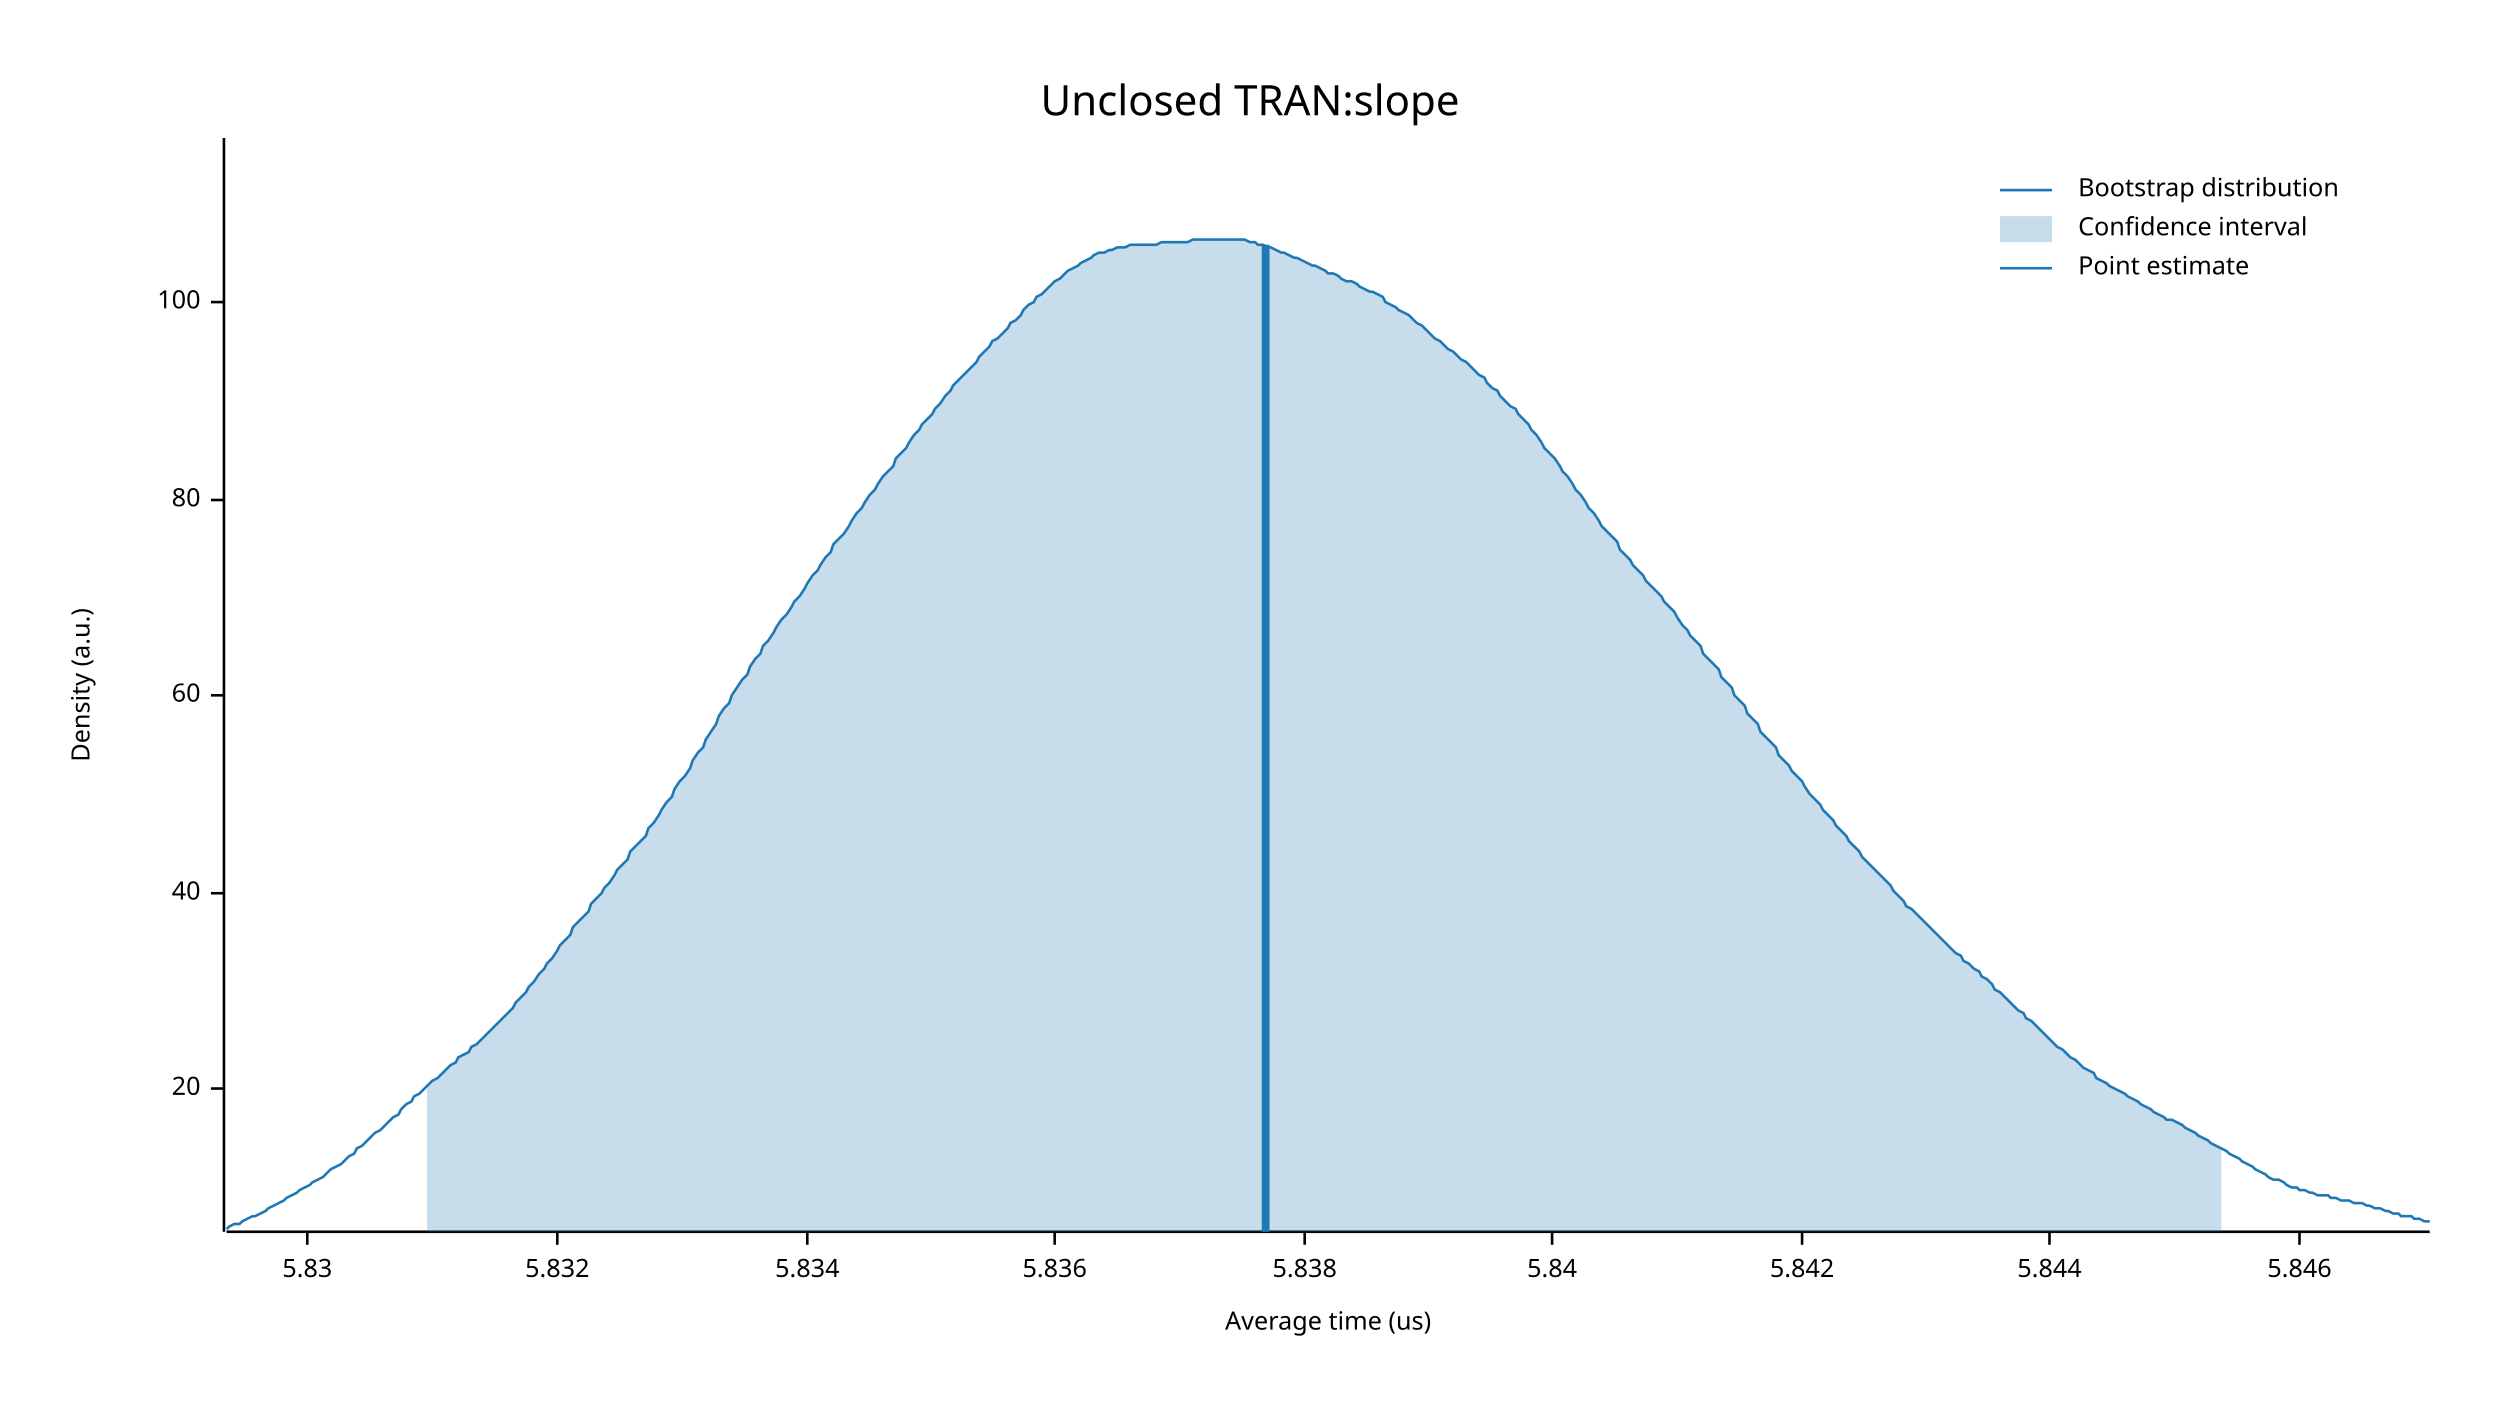
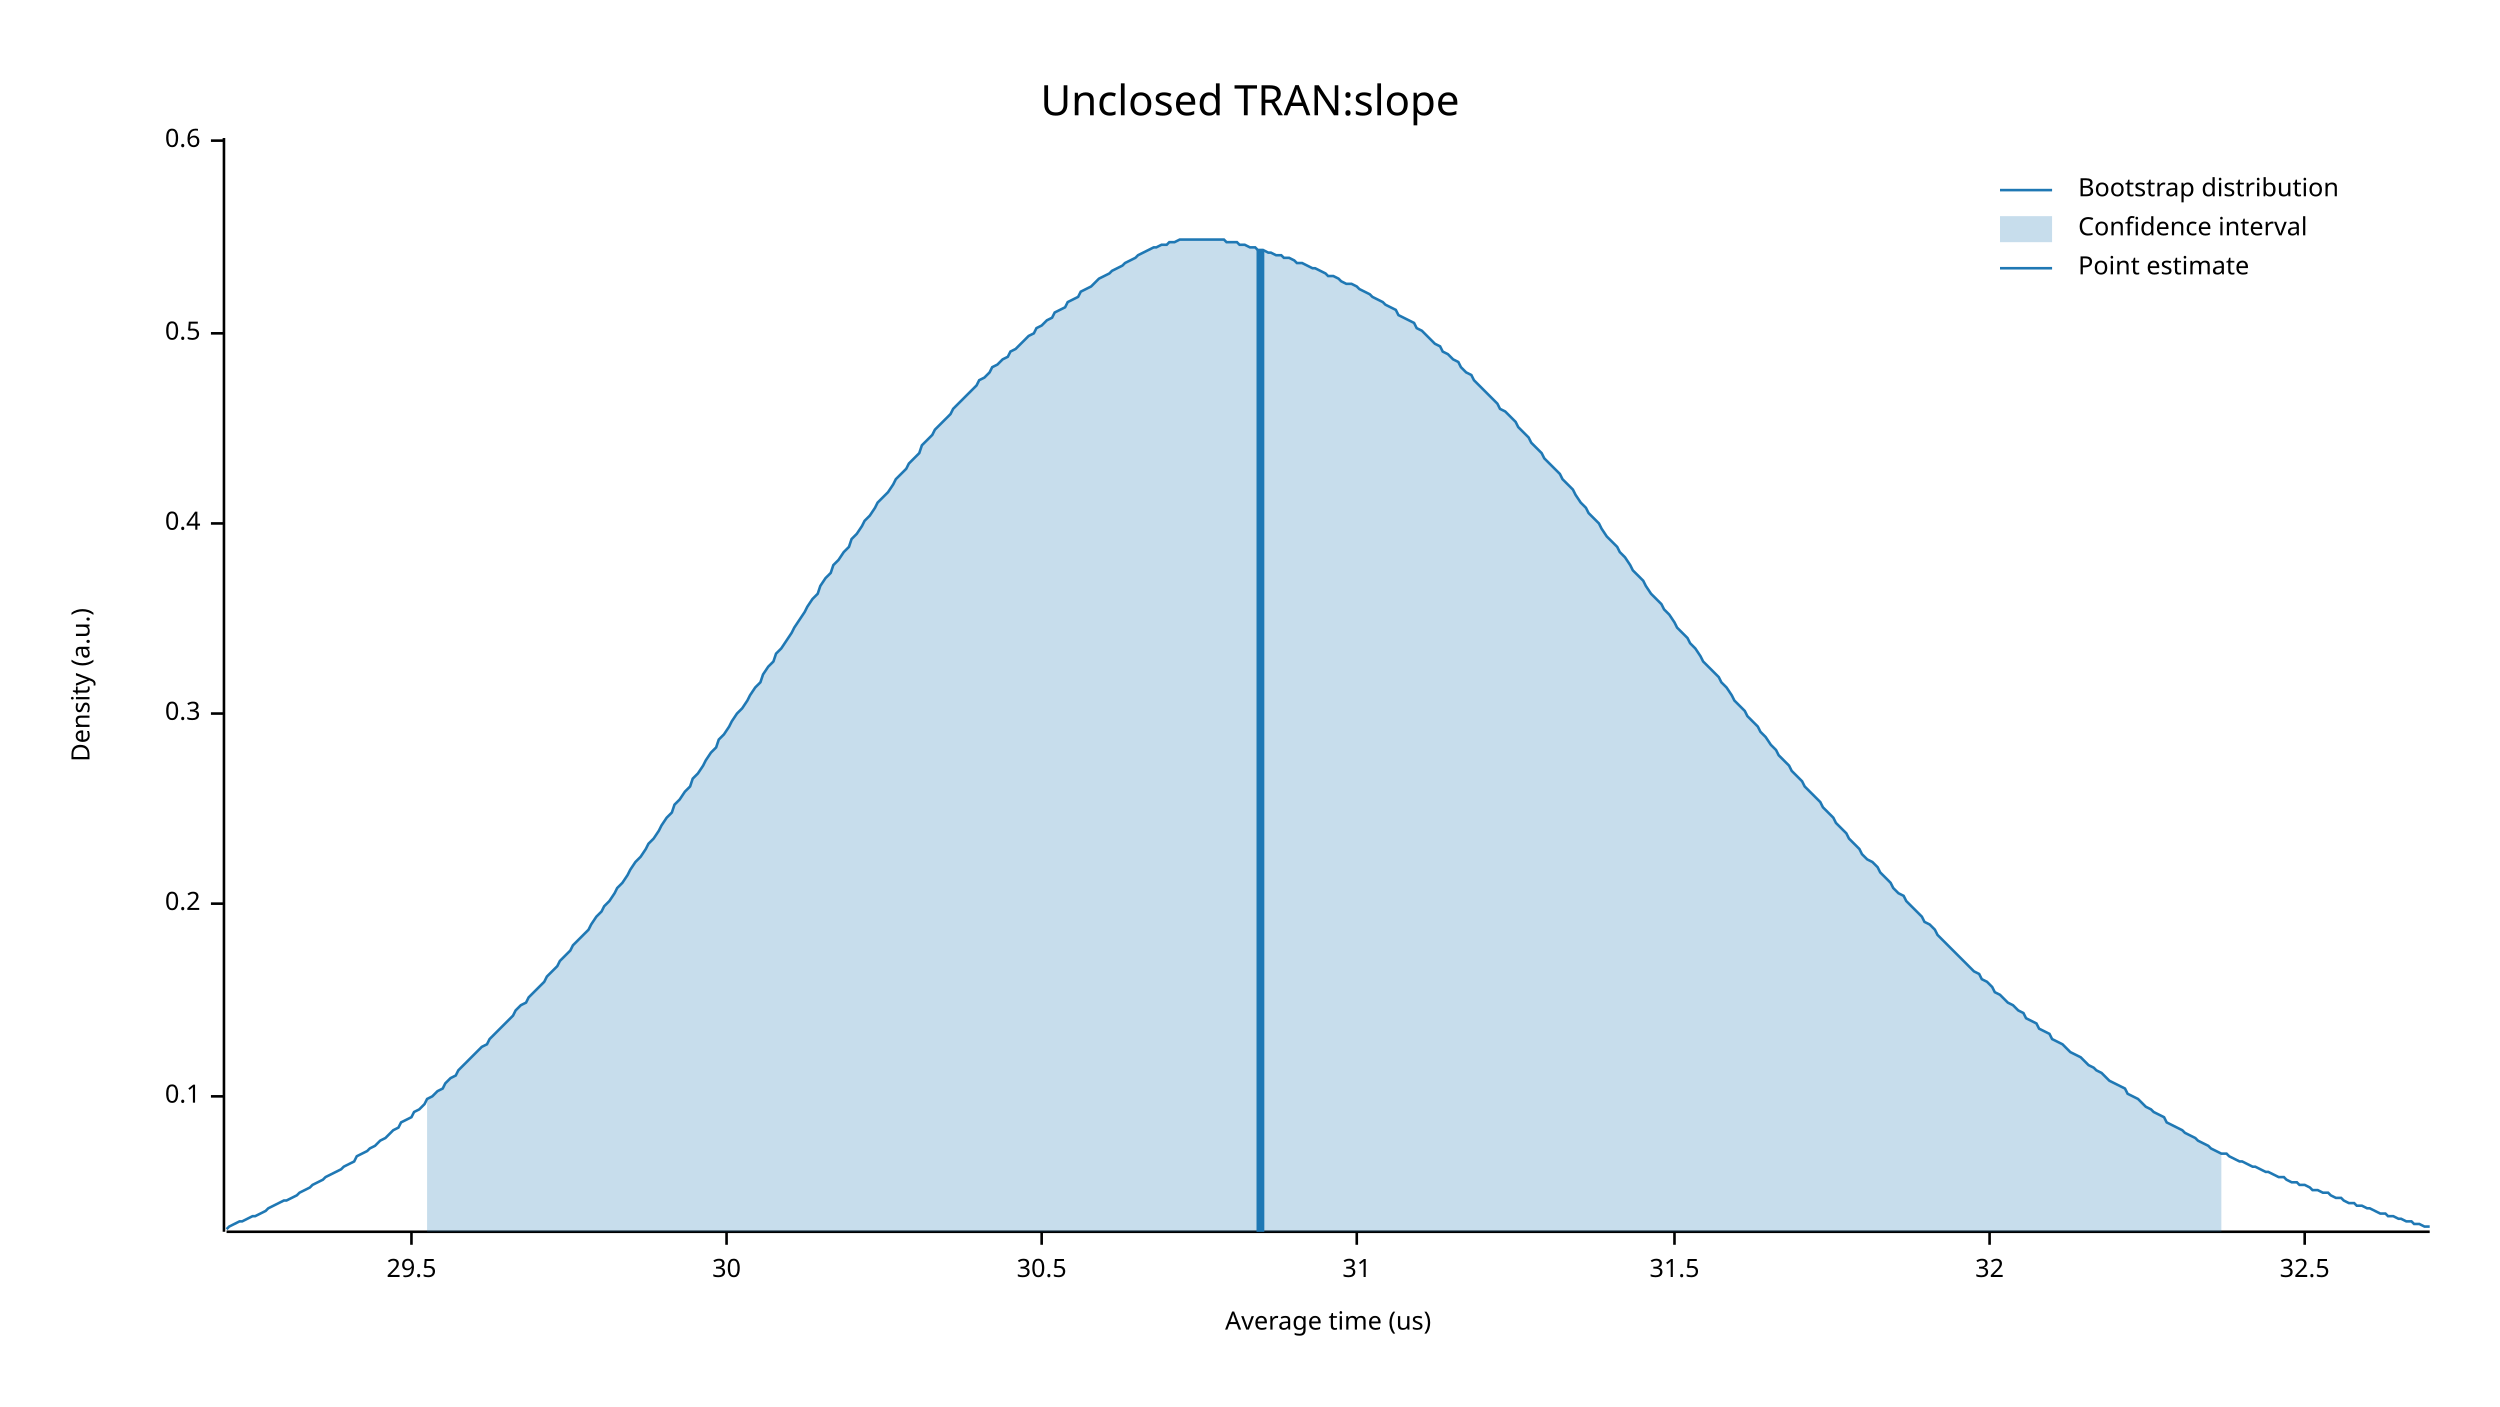
<svg xmlns="http://www.w3.org/2000/svg" width="960" height="540" viewBox="0 0 960 540">
  <text x="480" y="32" dy="0.76em" text-anchor="middle" font-family="sans-serif" font-size="16.129" opacity="1" fill="#000000">
Unclosed TRAN:slope
</text>
  <text x="27" y="263" dy="0.76em" text-anchor="middle" font-family="sans-serif" font-size="9.677" opacity="1" fill="#000000" transform="rotate(270, 27, 263)">
Density (a.u.)
</text>
  <text x="510" y="513" dy="-0.5ex" text-anchor="middle" font-family="sans-serif" font-size="9.677" opacity="1" fill="#000000">
Average time (us)
</text>
  <polyline fill="none" opacity="1" stroke="#000000" stroke-width="1" points="86,53 86,473 " />
-   <text x="77" y="418" dy="0.5ex" text-anchor="end" font-family="sans-serif" font-size="9.677" opacity="1" fill="#000000">
- 20
+   <text x="77" y="421" dy="0.5ex" text-anchor="end" font-family="sans-serif" font-size="9.677" opacity="1" fill="#000000">
+ 0.1
</text>
-   <polyline fill="none" opacity="1" stroke="#000000" stroke-width="1" points="81,418 86,418 " />
-   <text x="77" y="343" dy="0.5ex" text-anchor="end" font-family="sans-serif" font-size="9.677" opacity="1" fill="#000000">
- 40
+   <polyline fill="none" opacity="1" stroke="#000000" stroke-width="1" points="81,421 86,421 " />
+   <text x="77" y="347" dy="0.5ex" text-anchor="end" font-family="sans-serif" font-size="9.677" opacity="1" fill="#000000">
+ 0.2
</text>
-   <polyline fill="none" opacity="1" stroke="#000000" stroke-width="1" points="81,343 86,343 " />
-   <text x="77" y="267" dy="0.5ex" text-anchor="end" font-family="sans-serif" font-size="9.677" opacity="1" fill="#000000">
- 60
+   <polyline fill="none" opacity="1" stroke="#000000" stroke-width="1" points="81,347 86,347 " />
+   <text x="77" y="274" dy="0.5ex" text-anchor="end" font-family="sans-serif" font-size="9.677" opacity="1" fill="#000000">
+ 0.3
</text>
-   <polyline fill="none" opacity="1" stroke="#000000" stroke-width="1" points="81,267 86,267 " />
-   <text x="77" y="192" dy="0.5ex" text-anchor="end" font-family="sans-serif" font-size="9.677" opacity="1" fill="#000000">
- 80
+   <polyline fill="none" opacity="1" stroke="#000000" stroke-width="1" points="81,274 86,274 " />
+   <text x="77" y="201" dy="0.5ex" text-anchor="end" font-family="sans-serif" font-size="9.677" opacity="1" fill="#000000">
+ 0.4
</text>
-   <polyline fill="none" opacity="1" stroke="#000000" stroke-width="1" points="81,192 86,192 " />
-   <text x="77" y="116" dy="0.5ex" text-anchor="end" font-family="sans-serif" font-size="9.677" opacity="1" fill="#000000">
- 100
+   <polyline fill="none" opacity="1" stroke="#000000" stroke-width="1" points="81,201 86,201 " />
+   <text x="77" y="128" dy="0.5ex" text-anchor="end" font-family="sans-serif" font-size="9.677" opacity="1" fill="#000000">
+ 0.5
</text>
-   <polyline fill="none" opacity="1" stroke="#000000" stroke-width="1" points="81,116 86,116 " />
+   <polyline fill="none" opacity="1" stroke="#000000" stroke-width="1" points="81,128 86,128 " />
+   <text x="77" y="54" dy="0.5ex" text-anchor="end" font-family="sans-serif" font-size="9.677" opacity="1" fill="#000000">
+ 0.6
+ </text>
+   <polyline fill="none" opacity="1" stroke="#000000" stroke-width="1" points="81,54 86,54 " />
  <polyline fill="none" opacity="1" stroke="#000000" stroke-width="1" points="87,473 933,473 " />
-   <text x="118" y="483" dy="0.76em" text-anchor="middle" font-family="sans-serif" font-size="9.677" opacity="1" fill="#000000">
- 5.83
+   <text x="158" y="483" dy="0.76em" text-anchor="middle" font-family="sans-serif" font-size="9.677" opacity="1" fill="#000000">
+ 29.5
</text>
-   <polyline fill="none" opacity="1" stroke="#000000" stroke-width="1" points="118,473 118,478 " />
-   <text x="214" y="483" dy="0.76em" text-anchor="middle" font-family="sans-serif" font-size="9.677" opacity="1" fill="#000000">
- 5.832
+   <polyline fill="none" opacity="1" stroke="#000000" stroke-width="1" points="158,473 158,478 " />
+   <text x="279" y="483" dy="0.76em" text-anchor="middle" font-family="sans-serif" font-size="9.677" opacity="1" fill="#000000">
+ 30
</text>
-   <polyline fill="none" opacity="1" stroke="#000000" stroke-width="1" points="214,473 214,478 " />
-   <text x="310" y="483" dy="0.76em" text-anchor="middle" font-family="sans-serif" font-size="9.677" opacity="1" fill="#000000">
- 5.834
+   <polyline fill="none" opacity="1" stroke="#000000" stroke-width="1" points="279,473 279,478 " />
+   <text x="400" y="483" dy="0.76em" text-anchor="middle" font-family="sans-serif" font-size="9.677" opacity="1" fill="#000000">
+ 30.5
</text>
-   <polyline fill="none" opacity="1" stroke="#000000" stroke-width="1" points="310,473 310,478 " />
-   <text x="405" y="483" dy="0.76em" text-anchor="middle" font-family="sans-serif" font-size="9.677" opacity="1" fill="#000000">
- 5.836
+   <polyline fill="none" opacity="1" stroke="#000000" stroke-width="1" points="400,473 400,478 " />
+   <text x="521" y="483" dy="0.76em" text-anchor="middle" font-family="sans-serif" font-size="9.677" opacity="1" fill="#000000">
+ 31
</text>
-   <polyline fill="none" opacity="1" stroke="#000000" stroke-width="1" points="405,473 405,478 " />
-   <text x="501" y="483" dy="0.76em" text-anchor="middle" font-family="sans-serif" font-size="9.677" opacity="1" fill="#000000">
- 5.838
+   <polyline fill="none" opacity="1" stroke="#000000" stroke-width="1" points="521,473 521,478 " />
+   <text x="643" y="483" dy="0.76em" text-anchor="middle" font-family="sans-serif" font-size="9.677" opacity="1" fill="#000000">
+ 31.5
</text>
-   <polyline fill="none" opacity="1" stroke="#000000" stroke-width="1" points="501,473 501,478 " />
-   <text x="596" y="483" dy="0.76em" text-anchor="middle" font-family="sans-serif" font-size="9.677" opacity="1" fill="#000000">
- 5.84
+   <polyline fill="none" opacity="1" stroke="#000000" stroke-width="1" points="643,473 643,478 " />
+   <text x="764" y="483" dy="0.76em" text-anchor="middle" font-family="sans-serif" font-size="9.677" opacity="1" fill="#000000">
+ 32
</text>
-   <polyline fill="none" opacity="1" stroke="#000000" stroke-width="1" points="596,473 596,478 " />
-   <text x="692" y="483" dy="0.76em" text-anchor="middle" font-family="sans-serif" font-size="9.677" opacity="1" fill="#000000">
- 5.842
+   <polyline fill="none" opacity="1" stroke="#000000" stroke-width="1" points="764,473 764,478 " />
+   <text x="885" y="483" dy="0.76em" text-anchor="middle" font-family="sans-serif" font-size="9.677" opacity="1" fill="#000000">
+ 32.5
</text>
-   <polyline fill="none" opacity="1" stroke="#000000" stroke-width="1" points="692,473 692,478 " />
-   <text x="787" y="483" dy="0.76em" text-anchor="middle" font-family="sans-serif" font-size="9.677" opacity="1" fill="#000000">
- 5.844
- </text>
-   <polyline fill="none" opacity="1" stroke="#000000" stroke-width="1" points="787,473 787,478 " />
-   <text x="883" y="483" dy="0.76em" text-anchor="middle" font-family="sans-serif" font-size="9.677" opacity="1" fill="#000000">
- 5.846
- </text>
-   <polyline fill="none" opacity="1" stroke="#000000" stroke-width="1" points="883,473 883,478 " />
-   <polyline fill="none" opacity="1" stroke="#1F78B4" stroke-width="1" points="87,472 88,471 90,470 92,470 93,469 95,468 97,467 98,467 100,466 102,465 103,464 105,463 107,462 109,461 110,460 112,459 114,458 115,457 117,456 119,455 120,454 122,453 124,452 125,451 127,449 129,448 131,447 132,446 134,444 136,443 137,441 139,440 141,438 142,437 144,435 146,434 148,432 149,431 151,429 153,428 154,426 156,424 158,423 159,421 161,420 163,418 164,417 166,415 168,414 170,412 171,411 173,409 175,408 176,406 178,405 180,404 181,402 183,401 185,399 187,397 188,396 190,394 192,392 193,391 195,389 197,387 198,385 200,383 202,381 203,379 205,377 207,374 209,372 210,370 212,368 214,365 215,363 217,361 219,359 220,356 222,354 224,352 226,350 227,347 229,345 231,343 232,341 234,339 236,336 237,334 239,332 241,330 242,327 244,325 246,323 248,321 249,318 251,316 253,313 254,311 256,308 258,306 259,303 261,300 263,298 265,295 266,292 268,289 270,287 271,284 273,281 275,278 276,275 278,272 280,270 281,267 283,264 285,261 287,259 288,256 290,253 292,251 293,248 295,246 297,243 298,241 300,238 302,236 304,233 305,231 307,229 309,226 310,224 312,221 314,219 315,217 317,214 319,212 320,209 322,207 324,205 326,202 327,200 329,197 331,195 332,193 334,190 336,188 337,186 339,183 341,181 343,179 344,176 346,174 348,172 349,170 351,167 353,165 354,163 356,161 358,159 359,157 361,155 363,152 365,150 366,148 368,146 370,144 371,143 373,141 375,139 376,137 378,135 380,133 381,131 383,130 385,128 387,126 388,124 390,123 392,121 393,119 395,117 397,116 398,114 400,113 402,111 404,109 405,108 407,107 409,105 410,104 412,103 414,102 415,101 417,100 419,99 420,98 422,97 424,97 426,96 427,96 429,95 431,95 432,95 434,94 436,94 437,94 439,94 441,94 443,94 444,94 446,93 448,93 449,93 451,93 453,93 454,93 456,93 458,92 459,92 461,92 463,92 465,92 466,92 468,92 470,92 471,92 473,92 475,92 476,92 478,92 480,93 482,93 483,94 485,94 487,95 488,95 490,96 492,97 493,97 495,98 497,99 498,99 500,100 502,101 504,102 505,102 507,103 509,104 510,105 512,105 514,106 515,107 517,108 519,108 521,109 522,110 524,111 526,112 527,112 529,113 531,114 532,116 534,117 536,118 537,119 539,120 541,121 543,123 544,124 546,125 548,127 549,128 551,130 553,131 554,132 556,134 558,135 560,137 561,138 563,139 565,141 566,142 568,144 570,145 571,147 573,149 575,150 576,152 578,154 580,156 582,157 583,159 585,161 587,163 588,165 590,167 592,170 593,172 595,174 597,176 599,179 600,181 602,183 604,186 605,188 607,190 609,193 610,195 612,197 614,200 615,202 617,204 619,206 621,208 622,211 624,213 626,215 627,217 629,219 631,221 632,223 634,225 636,227 638,229 639,231 641,233 643,235 644,237 646,240 648,242 649,244 651,246 653,248 654,251 656,253 658,255 660,257 661,260 663,262 665,264 666,267 668,269 670,271 671,274 673,276 675,278 676,281 678,283 680,285 682,287 683,290 685,292 687,294 688,296 690,298 692,300 693,302 695,305 697,307 699,309 700,311 702,313 704,315 705,317 707,319 709,321 710,323 712,325 714,327 715,329 717,331 719,333 721,335 722,336 724,338 726,340 727,342 729,344 731,346 732,348 734,349 736,351 738,353 739,354 741,356 743,358 744,359 746,361 748,363 749,364 751,366 753,367 754,369 756,370 758,372 760,373 761,375 763,376 765,378 766,380 768,381 770,383 771,384 773,386 775,388 777,389 778,391 780,392 782,394 783,395 785,397 787,399 788,400 790,402 792,403 793,404 795,406 797,407 799,409 800,410 802,411 804,412 805,414 807,415 809,416 810,417 812,418 814,419 816,420 817,421 819,422 821,423 822,424 824,425 826,426 827,427 829,428 831,429 832,430 834,430 836,431 838,432 839,433 841,434 843,435 844,436 846,437 848,438 849,439 851,440 853,441 855,442 856,443 858,444 860,445 861,446 863,447 865,448 866,449 868,450 870,451 871,452 873,453 875,453 877,454 878,455 880,456 882,456 883,457 885,457 887,458 888,458 890,459 892,459 894,459 895,460 897,460 899,461 900,461 902,461 904,462 905,462 907,462 909,463 910,463 912,464 914,464 916,465 917,465 919,466 921,466 922,467 924,467 926,467 927,468 929,468 931,469 933,469 " />
-   <polygon opacity="0.25" fill="#1F78B4" points="164,417 166,415 168,414 170,412 171,411 173,409 175,408 176,406 178,405 180,404 181,402 183,401 185,399 187,397 188,396 190,394 192,392 193,391 195,389 197,387 198,385 200,383 202,381 203,379 205,377 207,374 209,372 210,370 212,368 214,365 215,363 217,361 219,359 220,356 222,354 224,352 226,350 227,347 229,345 231,343 232,341 234,339 236,336 237,334 239,332 241,330 242,327 244,325 246,323 248,321 249,318 251,316 253,313 254,311 256,308 258,306 259,303 261,300 263,298 265,295 266,292 268,289 270,287 271,284 273,281 275,278 276,275 278,272 280,270 281,267 283,264 285,261 287,259 288,256 290,253 292,251 293,248 295,246 297,243 298,241 300,238 302,236 304,233 305,231 307,229 309,226 310,224 312,221 314,219 315,217 317,214 319,212 320,209 322,207 324,205 326,202 327,200 329,197 331,195 332,193 334,190 336,188 337,186 339,183 341,181 343,179 344,176 346,174 348,172 349,170 351,167 353,165 354,163 356,161 358,159 359,157 361,155 363,152 365,150 366,148 368,146 370,144 371,143 373,141 375,139 376,137 378,135 380,133 381,131 383,130 385,128 387,126 388,124 390,123 392,121 393,119 395,117 397,116 398,114 400,113 402,111 404,109 405,108 407,107 409,105 410,104 412,103 414,102 415,101 417,100 419,99 420,98 422,97 424,97 426,96 427,96 429,95 431,95 432,95 434,94 436,94 437,94 439,94 441,94 443,94 444,94 446,93 448,93 449,93 451,93 453,93 454,93 456,93 458,92 459,92 461,92 463,92 465,92 466,92 468,92 470,92 471,92 473,92 475,92 476,92 478,92 480,93 482,93 483,94 485,94 487,95 488,95 490,96 492,97 493,97 495,98 497,99 498,99 500,100 502,101 504,102 505,102 507,103 509,104 510,105 512,105 514,106 515,107 517,108 519,108 521,109 522,110 524,111 526,112 527,112 529,113 531,114 532,116 534,117 536,118 537,119 539,120 541,121 543,123 544,124 546,125 548,127 549,128 551,130 553,131 554,132 556,134 558,135 560,137 561,138 563,139 565,141 566,142 568,144 570,145 571,147 573,149 575,150 576,152 578,154 580,156 582,157 583,159 585,161 587,163 588,165 590,167 592,170 593,172 595,174 597,176 599,179 600,181 602,183 604,186 605,188 607,190 609,193 610,195 612,197 614,200 615,202 617,204 619,206 621,208 622,211 624,213 626,215 627,217 629,219 631,221 632,223 634,225 636,227 638,229 639,231 641,233 643,235 644,237 646,240 648,242 649,244 651,246 653,248 654,251 656,253 658,255 660,257 661,260 663,262 665,264 666,267 668,269 670,271 671,274 673,276 675,278 676,281 678,283 680,285 682,287 683,290 685,292 687,294 688,296 690,298 692,300 693,302 695,305 697,307 699,309 700,311 702,313 704,315 705,317 707,319 709,321 710,323 712,325 714,327 715,329 717,331 719,333 721,335 722,336 724,338 726,340 727,342 729,344 731,346 732,348 734,349 736,351 738,353 739,354 741,356 743,358 744,359 746,361 748,363 749,364 751,366 753,367 754,369 756,370 758,372 760,373 761,375 763,376 765,378 766,380 768,381 770,383 771,384 773,386 775,388 777,389 778,391 780,392 782,394 783,395 785,397 787,399 788,400 790,402 792,403 793,404 795,406 797,407 799,409 800,410 802,411 804,412 805,414 807,415 809,416 810,417 812,418 814,419 816,420 817,421 819,422 821,423 822,424 824,425 826,426 827,427 829,428 831,429 832,430 834,430 836,431 838,432 839,433 841,434 843,435 844,436 846,437 848,438 849,439 851,440 853,441 853,473 164,473 " />
-   <polyline fill="none" opacity="1" stroke="#1F78B4" stroke-width="3" points="486,473 486,94 " />
+   <polyline fill="none" opacity="1" stroke="#000000" stroke-width="1" points="885,473 885,478 " />
+   <polyline fill="none" opacity="1" stroke="#1F78B4" stroke-width="1" points="87,472 88,471 90,470 92,469 93,469 95,468 97,467 98,467 100,466 102,465 103,464 105,463 107,462 109,461 110,461 112,460 114,459 115,458 117,457 119,456 120,455 122,454 124,453 125,452 127,451 129,450 131,449 132,448 134,447 136,446 137,444 139,443 141,442 142,441 144,440 146,438 148,437 149,436 151,434 153,433 154,431 156,430 158,429 159,427 161,426 163,424 164,422 166,421 168,419 170,418 171,416 173,414 175,413 176,411 178,409 180,407 181,406 183,404 185,402 187,401 188,399 190,397 192,395 193,394 195,392 197,390 198,388 200,386 202,385 203,383 205,381 207,379 209,377 210,375 212,373 214,371 215,369 217,367 219,365 220,363 222,361 224,359 226,357 227,355 229,352 231,350 232,348 234,346 236,343 237,341 239,339 241,336 242,334 244,331 246,329 248,326 249,324 251,322 253,319 254,317 256,314 258,312 259,309 261,307 263,304 265,302 266,299 268,297 270,294 271,292 273,289 275,287 276,284 278,282 280,279 281,277 283,274 285,272 287,269 288,267 290,264 292,262 293,259 295,256 297,254 298,251 300,249 302,246 304,243 305,241 307,238 309,235 310,233 312,230 314,228 315,225 317,222 319,220 320,217 322,215 324,212 326,210 327,207 329,205 331,202 332,200 334,198 336,195 337,193 339,191 341,189 343,186 344,184 346,182 348,180 349,178 351,176 353,174 354,171 356,169 358,167 359,165 361,163 363,161 365,159 366,157 368,155 370,153 371,152 373,150 375,148 376,146 378,145 380,143 381,141 383,140 385,138 387,137 388,135 390,134 392,132 393,131 395,129 397,128 398,126 400,125 402,123 404,122 405,120 407,119 409,118 410,116 412,115 414,114 415,112 417,111 419,110 420,109 422,107 424,106 426,105 427,104 429,103 431,102 432,101 434,100 436,99 437,98 439,97 441,96 443,95 444,95 446,94 448,94 449,93 451,93 453,92 454,92 456,92 458,92 459,92 461,92 463,92 465,92 466,92 468,92 470,92 471,93 473,93 475,93 476,94 478,94 480,95 482,95 483,96 485,96 487,97 488,97 490,98 492,98 493,99 495,99 497,100 498,101 500,101 502,102 504,103 505,103 507,104 509,105 510,106 512,106 514,107 515,108 517,109 519,109 521,110 522,111 524,112 526,113 527,114 529,115 531,116 532,117 534,118 536,119 537,121 539,122 541,123 543,124 544,126 546,127 548,129 549,130 551,132 553,133 554,135 556,136 558,138 560,139 561,141 563,143 565,144 566,146 568,148 570,150 571,151 573,153 575,155 576,157 578,158 580,160 582,162 583,164 585,166 587,168 588,170 590,172 592,174 593,176 595,178 597,180 599,182 600,184 602,186 604,188 605,190 607,193 609,195 610,197 612,199 614,201 615,203 617,206 619,208 621,210 622,212 624,214 626,217 627,219 629,221 631,223 632,225 634,228 636,230 638,232 639,234 641,236 643,239 644,241 646,243 648,245 649,247 651,249 653,252 654,254 656,256 658,258 660,260 661,262 663,264 665,267 666,269 668,271 670,273 671,275 673,277 675,279 676,281 678,283 680,286 682,288 683,290 685,292 687,294 688,296 690,298 692,300 693,302 695,304 697,306 699,308 700,310 702,312 704,314 705,316 707,318 709,320 710,322 712,324 714,326 715,328 717,330 719,331 721,333 722,335 724,337 726,339 727,341 729,343 731,344 732,346 734,348 736,350 738,352 739,354 741,355 743,357 744,359 746,361 748,363 749,364 751,366 753,368 754,369 756,371 758,373 760,374 761,376 763,377 765,379 766,381 768,382 770,384 771,385 773,386 775,388 777,389 778,391 780,392 782,393 783,395 785,396 787,397 788,399 790,400 792,401 793,402 795,404 797,405 799,406 800,407 802,409 804,410 805,411 807,412 809,414 810,415 812,416 814,417 816,418 817,420 819,421 821,422 822,423 824,425 826,426 827,427 829,428 831,429 832,431 834,432 836,433 838,434 839,435 841,436 843,437 844,438 846,439 848,440 849,441 851,442 853,443 855,443 856,444 858,445 860,446 861,446 863,447 865,448 866,448 868,449 870,450 871,450 873,451 875,452 877,452 878,453 880,454 882,454 883,455 885,455 887,456 888,457 890,457 892,458 894,458 895,459 897,460 899,460 900,461 902,462 904,462 905,463 907,463 909,464 910,464 912,465 914,466 916,466 917,467 919,467 921,468 922,468 924,469 926,469 927,470 929,470 931,471 933,471 " />
+   <polygon opacity="0.25" fill="#1F78B4" points="164,422 166,421 168,419 170,418 171,416 173,414 175,413 176,411 178,409 180,407 181,406 183,404 185,402 187,401 188,399 190,397 192,395 193,394 195,392 197,390 198,388 200,386 202,385 203,383 205,381 207,379 209,377 210,375 212,373 214,371 215,369 217,367 219,365 220,363 222,361 224,359 226,357 227,355 229,352 231,350 232,348 234,346 236,343 237,341 239,339 241,336 242,334 244,331 246,329 248,326 249,324 251,322 253,319 254,317 256,314 258,312 259,309 261,307 263,304 265,302 266,299 268,297 270,294 271,292 273,289 275,287 276,284 278,282 280,279 281,277 283,274 285,272 287,269 288,267 290,264 292,262 293,259 295,256 297,254 298,251 300,249 302,246 304,243 305,241 307,238 309,235 310,233 312,230 314,228 315,225 317,222 319,220 320,217 322,215 324,212 326,210 327,207 329,205 331,202 332,200 334,198 336,195 337,193 339,191 341,189 343,186 344,184 346,182 348,180 349,178 351,176 353,174 354,171 356,169 358,167 359,165 361,163 363,161 365,159 366,157 368,155 370,153 371,152 373,150 375,148 376,146 378,145 380,143 381,141 383,140 385,138 387,137 388,135 390,134 392,132 393,131 395,129 397,128 398,126 400,125 402,123 404,122 405,120 407,119 409,118 410,116 412,115 414,114 415,112 417,111 419,110 420,109 422,107 424,106 426,105 427,104 429,103 431,102 432,101 434,100 436,99 437,98 439,97 441,96 443,95 444,95 446,94 448,94 449,93 451,93 453,92 454,92 456,92 458,92 459,92 461,92 463,92 465,92 466,92 468,92 470,92 471,93 473,93 475,93 476,94 478,94 480,95 482,95 483,96 485,96 487,97 488,97 490,98 492,98 493,99 495,99 497,100 498,101 500,101 502,102 504,103 505,103 507,104 509,105 510,106 512,106 514,107 515,108 517,109 519,109 521,110 522,111 524,112 526,113 527,114 529,115 531,116 532,117 534,118 536,119 537,121 539,122 541,123 543,124 544,126 546,127 548,129 549,130 551,132 553,133 554,135 556,136 558,138 560,139 561,141 563,143 565,144 566,146 568,148 570,150 571,151 573,153 575,155 576,157 578,158 580,160 582,162 583,164 585,166 587,168 588,170 590,172 592,174 593,176 595,178 597,180 599,182 600,184 602,186 604,188 605,190 607,193 609,195 610,197 612,199 614,201 615,203 617,206 619,208 621,210 622,212 624,214 626,217 627,219 629,221 631,223 632,225 634,228 636,230 638,232 639,234 641,236 643,239 644,241 646,243 648,245 649,247 651,249 653,252 654,254 656,256 658,258 660,260 661,262 663,264 665,267 666,269 668,271 670,273 671,275 673,277 675,279 676,281 678,283 680,286 682,288 683,290 685,292 687,294 688,296 690,298 692,300 693,302 695,304 697,306 699,308 700,310 702,312 704,314 705,316 707,318 709,320 710,322 712,324 714,326 715,328 717,330 719,331 721,333 722,335 724,337 726,339 727,341 729,343 731,344 732,346 734,348 736,350 738,352 739,354 741,355 743,357 744,359 746,361 748,363 749,364 751,366 753,368 754,369 756,371 758,373 760,374 761,376 763,377 765,379 766,381 768,382 770,384 771,385 773,386 775,388 777,389 778,391 780,392 782,393 783,395 785,396 787,397 788,399 790,400 792,401 793,402 795,404 797,405 799,406 800,407 802,409 804,410 805,411 807,412 809,414 810,415 812,416 814,417 816,418 817,420 819,421 821,422 822,423 824,425 826,426 827,427 829,428 831,429 832,431 834,432 836,433 838,434 839,435 841,436 843,437 844,438 846,439 848,440 849,441 851,442 853,443 853,473 164,473 " />
+   <polyline fill="none" opacity="1" stroke="#1F78B4" stroke-width="3" points="484,473 484,96 " />
  <text x="798" y="68" dy="0.76em" text-anchor="start" font-family="sans-serif" font-size="9.677" opacity="1" fill="#000000">
Bootstrap distribution
</text>
  <text x="798" y="83" dy="0.76em" text-anchor="start" font-family="sans-serif" font-size="9.677" opacity="1" fill="#000000">
Confidence interval
</text>
  <text x="798" y="98" dy="0.76em" text-anchor="start" font-family="sans-serif" font-size="9.677" opacity="1" fill="#000000">
Point estimate
</text>
  <polyline fill="none" opacity="1" stroke="#1F78B4" stroke-width="1" points="768,73 788,73 " />
  <rect x="768" y="83" width="20" height="10" opacity="0.25" fill="#1F78B4" stroke="none" />
  <polyline fill="none" opacity="1" stroke="#1F78B4" stroke-width="1" points="768,103 788,103 " />
</svg>
